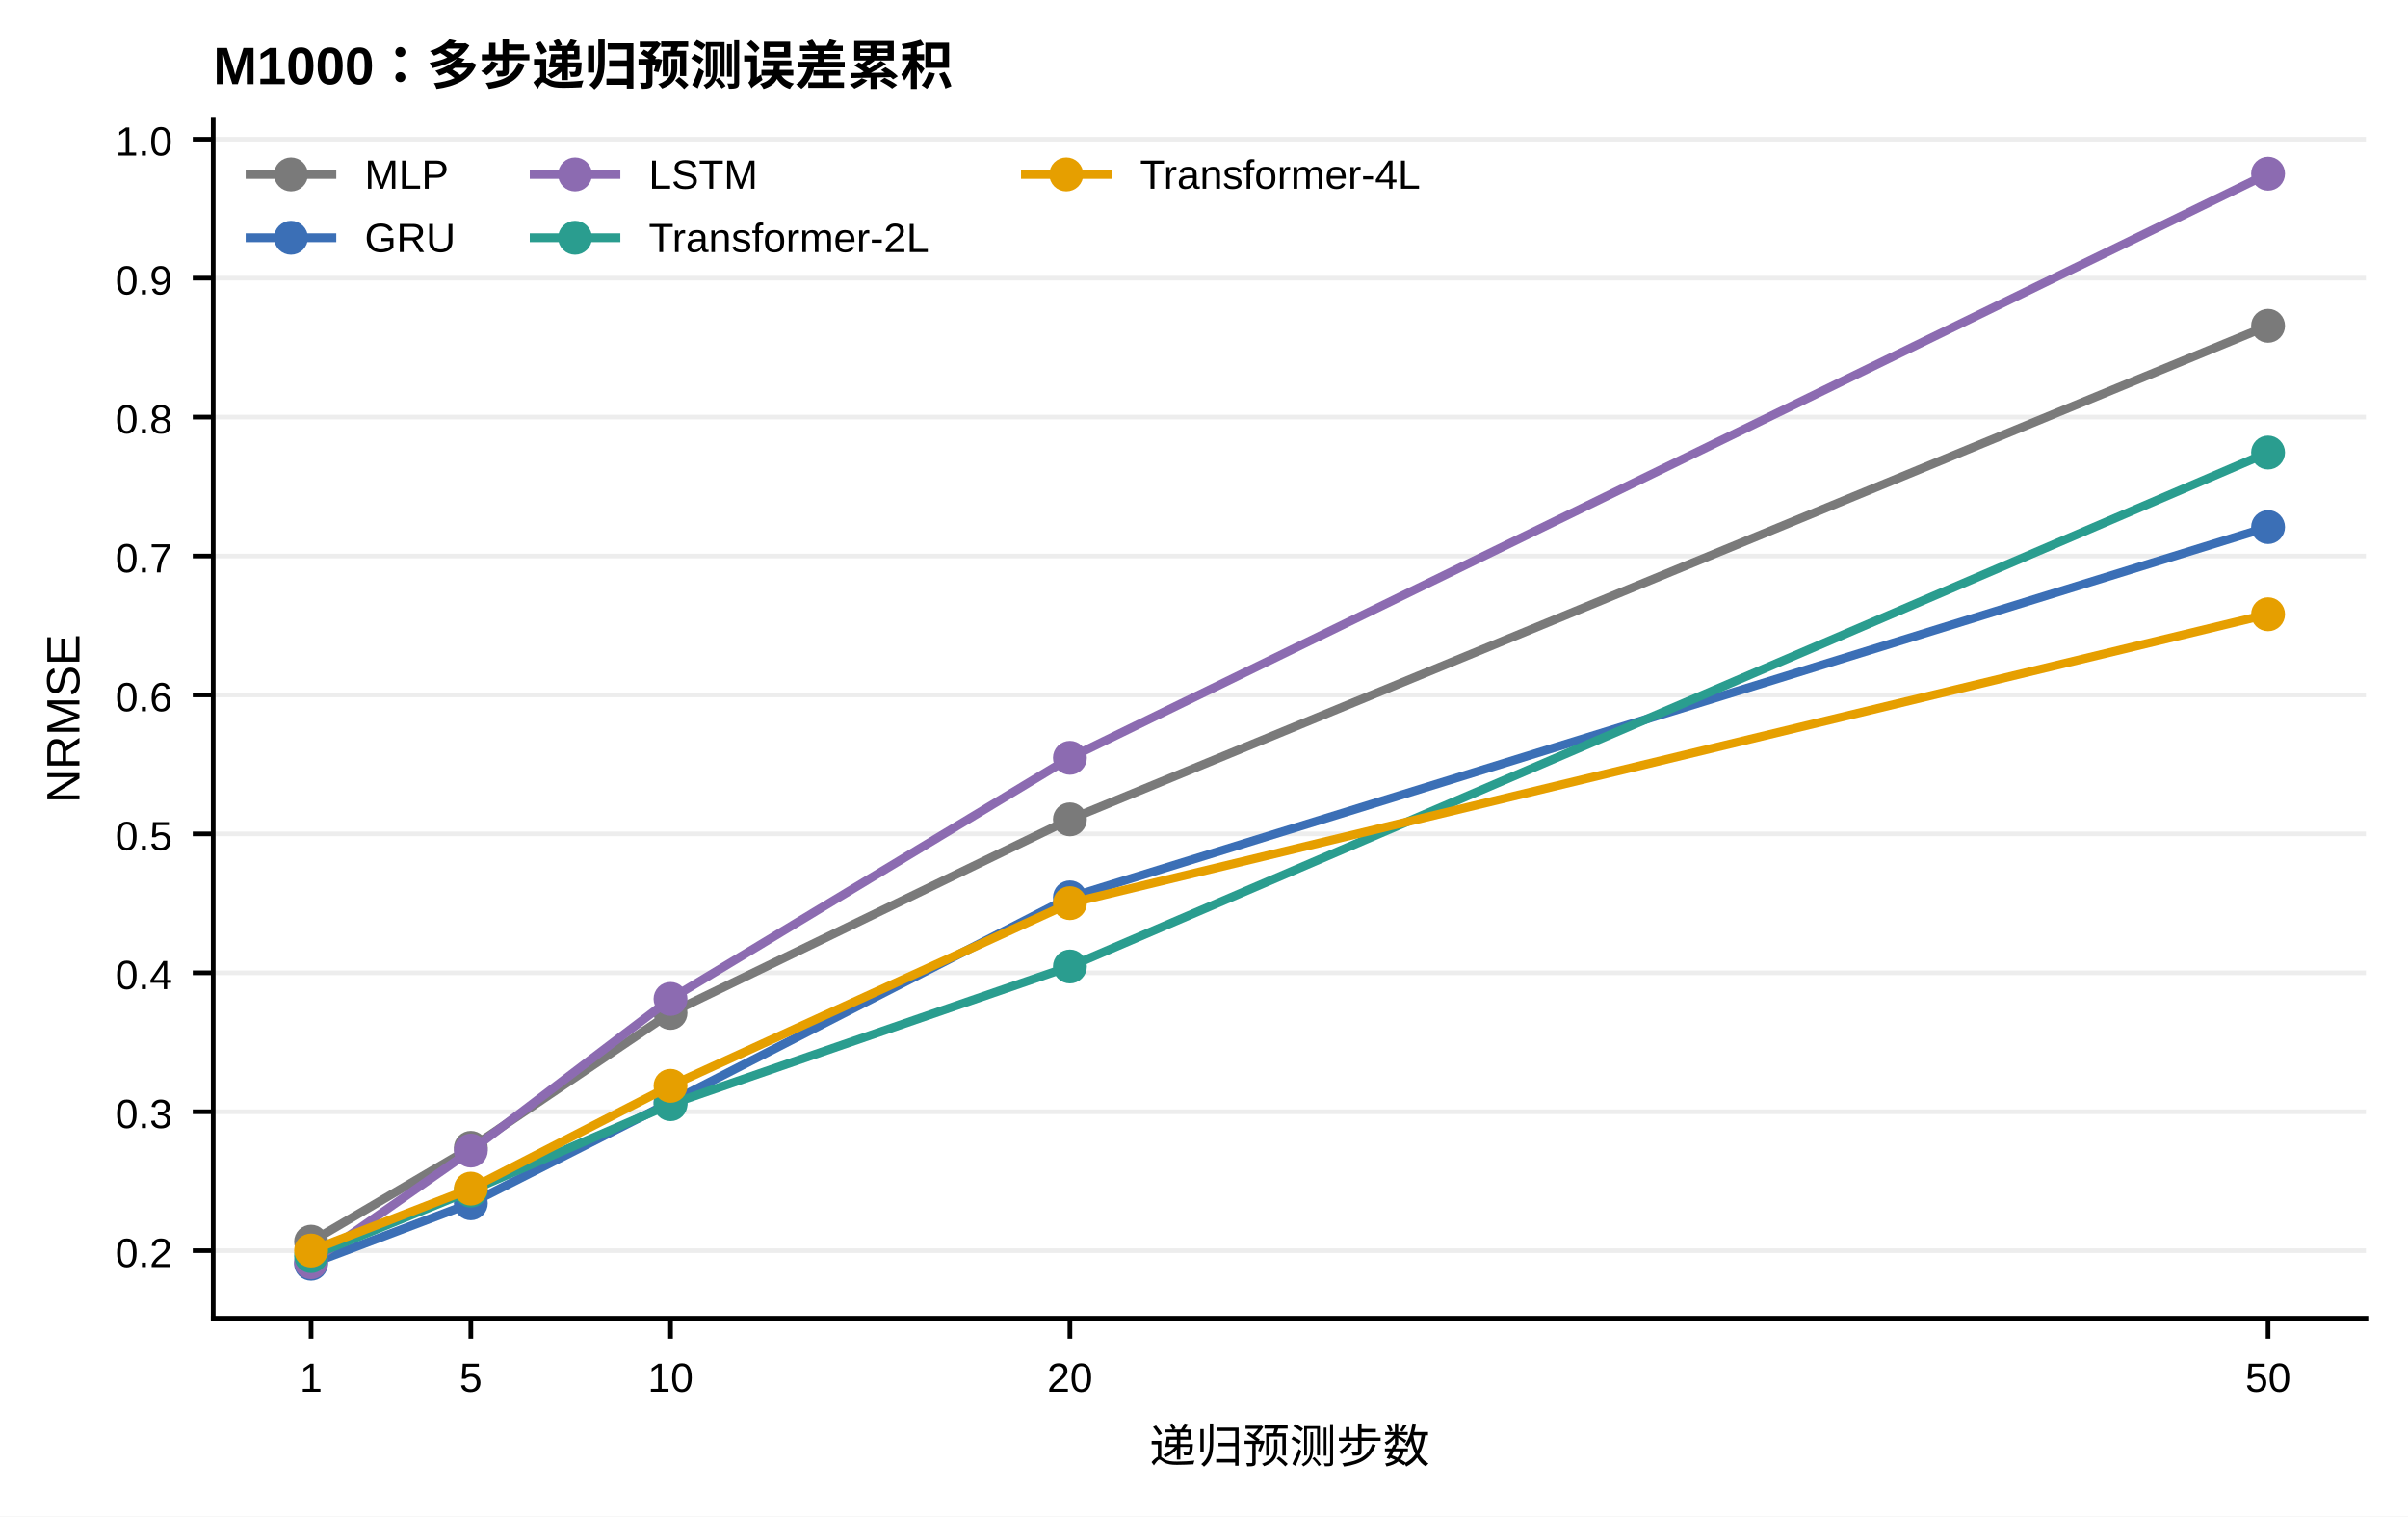
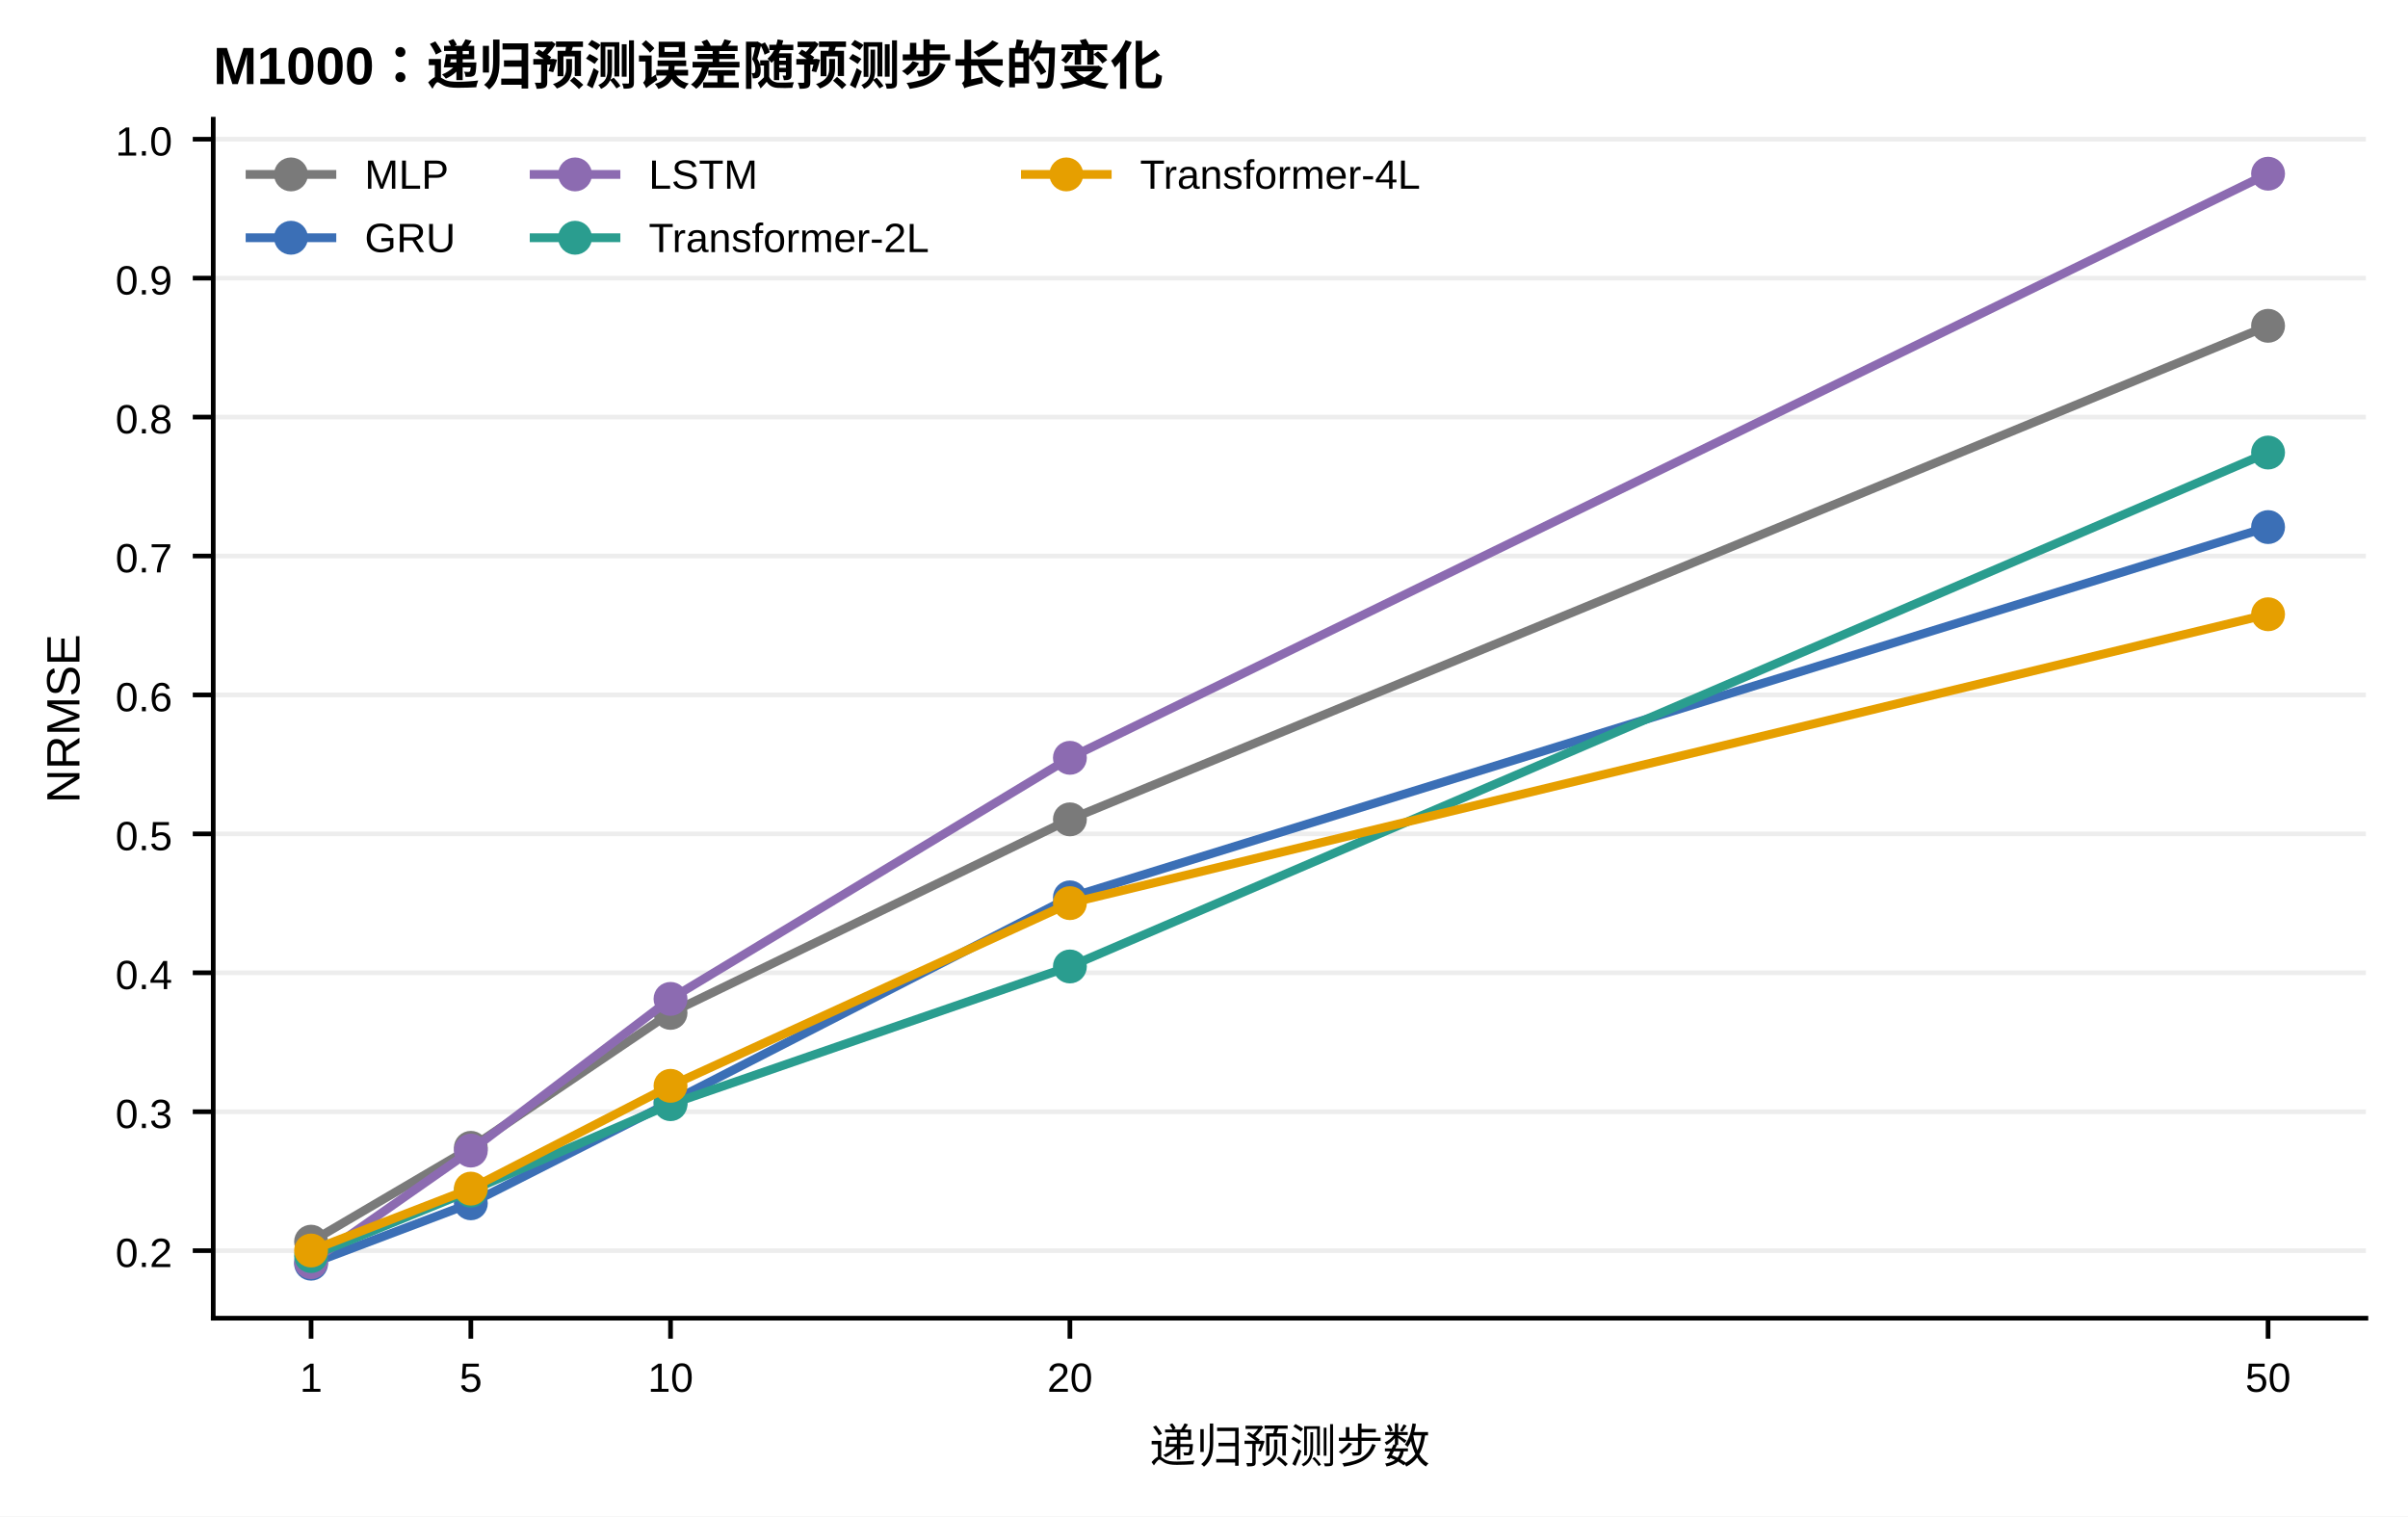
<svg xmlns="http://www.w3.org/2000/svg" xmlns:xlink="http://www.w3.org/1999/xlink" width="411.959pt" height="259.442pt" viewBox="0 0 411.959 259.442" version="1.1">
  <defs>
    <style type="text/css">*{stroke-linejoin: round; stroke-linecap: butt}</style>
  </defs>
  <g id="figure_1">
    <g id="patch_1">
      <path d="M 0 259.442 L 411.959 259.442 L 411.959 0 L 0 0 z " style="fill: #ffffff" />
    </g>
    <g id="axes_1">
      <g id="patch_2">
        <path d="M 36.479 225.522 L 404.759 225.522 L 404.759 20.394 L 36.479 20.394 z " style="fill: #ffffff" />
      </g>
      <g id="matplotlib.axis_1">
        <g id="xtick_1">
          <g id="line2d_1">
            <defs>
-               <path id="m97434b6254" d="M 0 0 L 0 3.5 " style="stroke: #000000; stroke-width: 0.8" />
+               <path id="m08cb1e77b8" d="M 0 0 L 0 3.5 " style="stroke: #000000; stroke-width: 0.8" />
            </defs>
            <g>
-               <use xlink:href="#m97434b6254" x="53.219" y="225.522" style="stroke: #000000; stroke-width: 0.8" />
+               <use xlink:href="#m08cb1e77b8" x="53.219" y="225.522" style="stroke: #000000; stroke-width: 0.8" />
            </g>
          </g>
          <g id="text_1">
            <text style="font: 7px 'Microsoft YaHei', 'Arial', 'DejaVu Sans', sans-serif; text-anchor: middle" x="53.219" y="238.118" transform="rotate(-0 53.21891 238.118)">1</text>
          </g>
        </g>
        <g id="xtick_2">
          <g id="line2d_2">
            <g>
-               <use xlink:href="#m97434b6254" x="80.55" y="225.522" style="stroke: #000000; stroke-width: 0.8" />
+               <use xlink:href="#m08cb1e77b8" x="80.55" y="225.522" style="stroke: #000000; stroke-width: 0.8" />
            </g>
          </g>
          <g id="text_2">
            <text style="font: 7px 'Microsoft YaHei', 'Arial', 'DejaVu Sans', sans-serif; text-anchor: middle" x="80.55" y="238.118" transform="rotate(-0 80.54952 238.118)">5</text>
          </g>
        </g>
        <g id="xtick_3">
          <g id="line2d_3">
            <g>
-               <use xlink:href="#m97434b6254" x="114.713" y="225.522" style="stroke: #000000; stroke-width: 0.8" />
+               <use xlink:href="#m08cb1e77b8" x="114.713" y="225.522" style="stroke: #000000; stroke-width: 0.8" />
            </g>
          </g>
          <g id="text_3">
            <text style="font: 7px 'Microsoft YaHei', 'Arial', 'DejaVu Sans', sans-serif; text-anchor: middle" x="114.713" y="238.118" transform="rotate(-0 114.7128 238.118)">10</text>
          </g>
        </g>
        <g id="xtick_4">
          <g id="line2d_4">
            <g>
-               <use xlink:href="#m97434b6254" x="183.039" y="225.522" style="stroke: #000000; stroke-width: 0.8" />
+               <use xlink:href="#m08cb1e77b8" x="183.039" y="225.522" style="stroke: #000000; stroke-width: 0.8" />
            </g>
          </g>
          <g id="text_4">
            <text style="font: 7px 'Microsoft YaHei', 'Arial', 'DejaVu Sans', sans-serif; text-anchor: middle" x="183.039" y="238.118" transform="rotate(-0 183.0393 238.118)">20</text>
          </g>
        </g>
        <g id="xtick_5">
          <g id="line2d_5">
            <g>
-               <use xlink:href="#m97434b6254" x="388.019" y="225.522" style="stroke: #000000; stroke-width: 0.8" />
+               <use xlink:href="#m08cb1e77b8" x="388.019" y="225.522" style="stroke: #000000; stroke-width: 0.8" />
            </g>
          </g>
          <g id="text_5">
            <text style="font: 7px 'Microsoft YaHei', 'Arial', 'DejaVu Sans', sans-serif; text-anchor: middle" x="388.019" y="238.118" transform="rotate(-0 388.0189 238.118)">50</text>
          </g>
        </g>
        <g id="text_6">
          <text style="font: 8px 'Microsoft YaHei', 'Arial', 'DejaVu Sans', sans-serif; text-anchor: middle" x="220.619" y="250.253" transform="rotate(-0 220.6189 250.2532)">递归预测步数</text>
        </g>
      </g>
      <g id="matplotlib.axis_2">
        <g id="ytick_1">
          <g id="line2d_6">
-             <path d="M 36.479 213.967 L 404.759 213.967 " clip-path="url(#p085146b73e)" style="fill: none; stroke: #b0b0b0; stroke-opacity: 0.22; stroke-width: 0.8; stroke-linecap: square" />
+             <path d="M 36.479 213.967 L 404.759 213.967 " clip-path="url(#p7bd56a259a)" style="fill: none; stroke: #b0b0b0; stroke-opacity: 0.22; stroke-width: 0.8; stroke-linecap: square" />
          </g>
          <g id="line2d_7">
            <defs>
-               <path id="m2c365d4972" d="M 0 0 L -3.5 0 " style="stroke: #000000; stroke-width: 0.8" />
+               <path id="m8fc178788d" d="M 0 0 L -3.5 0 " style="stroke: #000000; stroke-width: 0.8" />
            </defs>
            <g>
-               <use xlink:href="#m2c365d4972" x="36.479" y="213.967" style="stroke: #000000; stroke-width: 0.8" />
+               <use xlink:href="#m8fc178788d" x="36.479" y="213.967" style="stroke: #000000; stroke-width: 0.8" />
            </g>
          </g>
          <g id="text_7">
            <text style="font: 7px 'Microsoft YaHei', 'Arial', 'DejaVu Sans', sans-serif; text-anchor: end" x="29.479" y="216.765" transform="rotate(-0 29.47891 216.7651)">0.2</text>
          </g>
        </g>
        <g id="ytick_2">
          <g id="line2d_8">
-             <path d="M 36.479 190.198 L 404.759 190.198 " clip-path="url(#p085146b73e)" style="fill: none; stroke: #b0b0b0; stroke-opacity: 0.22; stroke-width: 0.8; stroke-linecap: square" />
+             <path d="M 36.479 190.198 L 404.759 190.198 " clip-path="url(#p7bd56a259a)" style="fill: none; stroke: #b0b0b0; stroke-opacity: 0.22; stroke-width: 0.8; stroke-linecap: square" />
          </g>
          <g id="line2d_9">
            <g>
-               <use xlink:href="#m2c365d4972" x="36.479" y="190.198" style="stroke: #000000; stroke-width: 0.8" />
+               <use xlink:href="#m8fc178788d" x="36.479" y="190.198" style="stroke: #000000; stroke-width: 0.8" />
            </g>
          </g>
          <g id="text_8">
            <text style="font: 7px 'Microsoft YaHei', 'Arial', 'DejaVu Sans', sans-serif; text-anchor: end" x="29.479" y="192.996" transform="rotate(-0 29.47891 192.9963)">0.3</text>
          </g>
        </g>
        <g id="ytick_3">
          <g id="line2d_10">
-             <path d="M 36.479 166.43 L 404.759 166.43 " clip-path="url(#p085146b73e)" style="fill: none; stroke: #b0b0b0; stroke-opacity: 0.22; stroke-width: 0.8; stroke-linecap: square" />
+             <path d="M 36.479 166.43 L 404.759 166.43 " clip-path="url(#p7bd56a259a)" style="fill: none; stroke: #b0b0b0; stroke-opacity: 0.22; stroke-width: 0.8; stroke-linecap: square" />
          </g>
          <g id="line2d_11">
            <g>
-               <use xlink:href="#m2c365d4972" x="36.479" y="166.43" style="stroke: #000000; stroke-width: 0.8" />
+               <use xlink:href="#m8fc178788d" x="36.479" y="166.43" style="stroke: #000000; stroke-width: 0.8" />
            </g>
          </g>
          <g id="text_9">
            <text style="font: 7px 'Microsoft YaHei', 'Arial', 'DejaVu Sans', sans-serif; text-anchor: end" x="29.479" y="169.228" transform="rotate(-0 29.47891 169.2275)">0.4</text>
          </g>
        </g>
        <g id="ytick_4">
          <g id="line2d_12">
-             <path d="M 36.479 142.661 L 404.759 142.661 " clip-path="url(#p085146b73e)" style="fill: none; stroke: #b0b0b0; stroke-opacity: 0.22; stroke-width: 0.8; stroke-linecap: square" />
+             <path d="M 36.479 142.661 L 404.759 142.661 " clip-path="url(#p7bd56a259a)" style="fill: none; stroke: #b0b0b0; stroke-opacity: 0.22; stroke-width: 0.8; stroke-linecap: square" />
          </g>
          <g id="line2d_13">
            <g>
-               <use xlink:href="#m2c365d4972" x="36.479" y="142.661" style="stroke: #000000; stroke-width: 0.8" />
+               <use xlink:href="#m8fc178788d" x="36.479" y="142.661" style="stroke: #000000; stroke-width: 0.8" />
            </g>
          </g>
          <g id="text_10">
            <text style="font: 7px 'Microsoft YaHei', 'Arial', 'DejaVu Sans', sans-serif; text-anchor: end" x="29.479" y="145.459" transform="rotate(-0 29.47891 145.4588)">0.5</text>
          </g>
        </g>
        <g id="ytick_5">
          <g id="line2d_14">
-             <path d="M 36.479 118.892 L 404.759 118.892 " clip-path="url(#p085146b73e)" style="fill: none; stroke: #b0b0b0; stroke-opacity: 0.22; stroke-width: 0.8; stroke-linecap: square" />
+             <path d="M 36.479 118.892 L 404.759 118.892 " clip-path="url(#p7bd56a259a)" style="fill: none; stroke: #b0b0b0; stroke-opacity: 0.22; stroke-width: 0.8; stroke-linecap: square" />
          </g>
          <g id="line2d_15">
            <g>
-               <use xlink:href="#m2c365d4972" x="36.479" y="118.892" style="stroke: #000000; stroke-width: 0.8" />
+               <use xlink:href="#m8fc178788d" x="36.479" y="118.892" style="stroke: #000000; stroke-width: 0.8" />
            </g>
          </g>
          <g id="text_11">
            <text style="font: 7px 'Microsoft YaHei', 'Arial', 'DejaVu Sans', sans-serif; text-anchor: end" x="29.479" y="121.69" transform="rotate(-0 29.47891 121.69)">0.6</text>
          </g>
        </g>
        <g id="ytick_6">
          <g id="line2d_16">
-             <path d="M 36.479 95.123 L 404.759 95.123 " clip-path="url(#p085146b73e)" style="fill: none; stroke: #b0b0b0; stroke-opacity: 0.22; stroke-width: 0.8; stroke-linecap: square" />
+             <path d="M 36.479 95.123 L 404.759 95.123 " clip-path="url(#p7bd56a259a)" style="fill: none; stroke: #b0b0b0; stroke-opacity: 0.22; stroke-width: 0.8; stroke-linecap: square" />
          </g>
          <g id="line2d_17">
            <g>
-               <use xlink:href="#m2c365d4972" x="36.479" y="95.123" style="stroke: #000000; stroke-width: 0.8" />
+               <use xlink:href="#m8fc178788d" x="36.479" y="95.123" style="stroke: #000000; stroke-width: 0.8" />
            </g>
          </g>
          <g id="text_12">
            <text style="font: 7px 'Microsoft YaHei', 'Arial', 'DejaVu Sans', sans-serif; text-anchor: end" x="29.479" y="97.921" transform="rotate(-0 29.47891 97.92126)">0.7</text>
          </g>
        </g>
        <g id="ytick_7">
          <g id="line2d_18">
-             <path d="M 36.479 71.355 L 404.759 71.355 " clip-path="url(#p085146b73e)" style="fill: none; stroke: #b0b0b0; stroke-opacity: 0.22; stroke-width: 0.8; stroke-linecap: square" />
+             <path d="M 36.479 71.355 L 404.759 71.355 " clip-path="url(#p7bd56a259a)" style="fill: none; stroke: #b0b0b0; stroke-opacity: 0.22; stroke-width: 0.8; stroke-linecap: square" />
          </g>
          <g id="line2d_19">
            <g>
-               <use xlink:href="#m2c365d4972" x="36.479" y="71.355" style="stroke: #000000; stroke-width: 0.8" />
+               <use xlink:href="#m8fc178788d" x="36.479" y="71.355" style="stroke: #000000; stroke-width: 0.8" />
            </g>
          </g>
          <g id="text_13">
            <text style="font: 7px 'Microsoft YaHei', 'Arial', 'DejaVu Sans', sans-serif; text-anchor: end" x="29.479" y="74.152" transform="rotate(-0 29.47891 74.1525)">0.8</text>
          </g>
        </g>
        <g id="ytick_8">
          <g id="line2d_20">
-             <path d="M 36.479 47.586 L 404.759 47.586 " clip-path="url(#p085146b73e)" style="fill: none; stroke: #b0b0b0; stroke-opacity: 0.22; stroke-width: 0.8; stroke-linecap: square" />
+             <path d="M 36.479 47.586 L 404.759 47.586 " clip-path="url(#p7bd56a259a)" style="fill: none; stroke: #b0b0b0; stroke-opacity: 0.22; stroke-width: 0.8; stroke-linecap: square" />
          </g>
          <g id="line2d_21">
            <g>
-               <use xlink:href="#m2c365d4972" x="36.479" y="47.586" style="stroke: #000000; stroke-width: 0.8" />
+               <use xlink:href="#m8fc178788d" x="36.479" y="47.586" style="stroke: #000000; stroke-width: 0.8" />
            </g>
          </g>
          <g id="text_14">
            <text style="font: 7px 'Microsoft YaHei', 'Arial', 'DejaVu Sans', sans-serif; text-anchor: end" x="29.479" y="50.384" transform="rotate(-0 29.47891 50.38374)">0.9</text>
          </g>
        </g>
        <g id="ytick_9">
          <g id="line2d_22">
-             <path d="M 36.479 23.817 L 404.759 23.817 " clip-path="url(#p085146b73e)" style="fill: none; stroke: #b0b0b0; stroke-opacity: 0.22; stroke-width: 0.8; stroke-linecap: square" />
+             <path d="M 36.479 23.817 L 404.759 23.817 " clip-path="url(#p7bd56a259a)" style="fill: none; stroke: #b0b0b0; stroke-opacity: 0.22; stroke-width: 0.8; stroke-linecap: square" />
          </g>
          <g id="line2d_23">
            <g>
-               <use xlink:href="#m2c365d4972" x="36.479" y="23.817" style="stroke: #000000; stroke-width: 0.8" />
+               <use xlink:href="#m8fc178788d" x="36.479" y="23.817" style="stroke: #000000; stroke-width: 0.8" />
            </g>
          </g>
          <g id="text_15">
            <text style="font: 7px 'Microsoft YaHei', 'Arial', 'DejaVu Sans', sans-serif; text-anchor: end" x="29.479" y="26.615" transform="rotate(-0 29.47891 26.61498)">1.0</text>
          </g>
        </g>
        <g id="text_16">
          <text style="font: 8px 'Microsoft YaHei', 'Arial', 'DejaVu Sans', sans-serif; text-anchor: middle" x="13.595" y="122.958" transform="rotate(-90 13.595 122.9584)">NRMSE</text>
        </g>
      </g>
      <g id="line2d_24">
-         <path d="M 53.219 212.432 L 80.55 196.374 L 114.713 173.292 L 183.039 140.18 L 388.019 55.741 " clip-path="url(#p085146b73e)" style="fill: none; stroke: #7a7a7a; stroke-width: 1.5; stroke-linecap: square" />
-         <defs>
-           <path id="mcf83c04fcd" d="M 0 2.4 C 0.636 2.4 1.247 2.147 1.697 1.697 C 2.147 1.247 2.4 0.636 2.4 0 C 2.4 -0.636 2.147 -1.247 1.697 -1.697 C 1.247 -2.147 0.636 -2.4 0 -2.4 C -0.636 -2.4 -1.247 -2.147 -1.697 -1.697 C -2.147 -1.247 -2.4 -0.636 -2.4 0 C -2.4 0.636 -2.147 1.247 -1.697 1.697 C -1.247 2.147 -0.636 2.4 0 2.4 z " style="stroke: #7a7a7a" />
-         </defs>
-         <g clip-path="url(#p085146b73e)">
-           <use xlink:href="#mcf83c04fcd" x="53.219" y="212.432" style="fill: #7a7a7a; stroke: #7a7a7a" />
-           <use xlink:href="#mcf83c04fcd" x="80.55" y="196.374" style="fill: #7a7a7a; stroke: #7a7a7a" />
-           <use xlink:href="#mcf83c04fcd" x="114.713" y="173.292" style="fill: #7a7a7a; stroke: #7a7a7a" />
-           <use xlink:href="#mcf83c04fcd" x="183.039" y="140.18" style="fill: #7a7a7a; stroke: #7a7a7a" />
-           <use xlink:href="#mcf83c04fcd" x="388.019" y="55.741" style="fill: #7a7a7a; stroke: #7a7a7a" />
+         <path d="M 53.219 212.432 L 80.55 196.374 L 114.713 173.292 L 183.039 140.18 L 388.019 55.741 " clip-path="url(#p7bd56a259a)" style="fill: none; stroke: #7a7a7a; stroke-width: 1.5; stroke-linecap: square" />
+         <defs>
+           <path id="m7e903dd2be" d="M 0 2.4 C 0.636 2.4 1.247 2.147 1.697 1.697 C 2.147 1.247 2.4 0.636 2.4 0 C 2.4 -0.636 2.147 -1.247 1.697 -1.697 C 1.247 -2.147 0.636 -2.4 0 -2.4 C -0.636 -2.4 -1.247 -2.147 -1.697 -1.697 C -2.147 -1.247 -2.4 -0.636 -2.4 0 C -2.4 0.636 -2.147 1.247 -1.697 1.697 C -1.247 2.147 -0.636 2.4 0 2.4 z " style="stroke: #7a7a7a" />
+         </defs>
+         <g clip-path="url(#p7bd56a259a)">
+           <use xlink:href="#m7e903dd2be" x="53.219" y="212.432" style="fill: #7a7a7a; stroke: #7a7a7a" />
+           <use xlink:href="#m7e903dd2be" x="80.55" y="196.374" style="fill: #7a7a7a; stroke: #7a7a7a" />
+           <use xlink:href="#m7e903dd2be" x="114.713" y="173.292" style="fill: #7a7a7a; stroke: #7a7a7a" />
+           <use xlink:href="#m7e903dd2be" x="183.039" y="140.18" style="fill: #7a7a7a; stroke: #7a7a7a" />
+           <use xlink:href="#m7e903dd2be" x="388.019" y="55.741" style="fill: #7a7a7a; stroke: #7a7a7a" />
        </g>
      </g>
      <g id="line2d_25">
-         <path d="M 53.219 216.198 L 80.55 205.866 L 114.713 188.55 L 183.039 153.525 L 388.019 90.175 " clip-path="url(#p085146b73e)" style="fill: none; stroke: #3b6fb6; stroke-width: 1.5; stroke-linecap: square" />
-         <defs>
-           <path id="mc4329b29c9" d="M 0 2.4 C 0.636 2.4 1.247 2.147 1.697 1.697 C 2.147 1.247 2.4 0.636 2.4 0 C 2.4 -0.636 2.147 -1.247 1.697 -1.697 C 1.247 -2.147 0.636 -2.4 0 -2.4 C -0.636 -2.4 -1.247 -2.147 -1.697 -1.697 C -2.147 -1.247 -2.4 -0.636 -2.4 0 C -2.4 0.636 -2.147 1.247 -1.697 1.697 C -1.247 2.147 -0.636 2.4 0 2.4 z " style="stroke: #3b6fb6" />
-         </defs>
-         <g clip-path="url(#p085146b73e)">
-           <use xlink:href="#mc4329b29c9" x="53.219" y="216.198" style="fill: #3b6fb6; stroke: #3b6fb6" />
-           <use xlink:href="#mc4329b29c9" x="80.55" y="205.866" style="fill: #3b6fb6; stroke: #3b6fb6" />
-           <use xlink:href="#mc4329b29c9" x="114.713" y="188.55" style="fill: #3b6fb6; stroke: #3b6fb6" />
-           <use xlink:href="#mc4329b29c9" x="183.039" y="153.525" style="fill: #3b6fb6; stroke: #3b6fb6" />
-           <use xlink:href="#mc4329b29c9" x="388.019" y="90.175" style="fill: #3b6fb6; stroke: #3b6fb6" />
+         <path d="M 53.219 216.198 L 80.55 205.866 L 114.713 188.55 L 183.039 153.525 L 388.019 90.175 " clip-path="url(#p7bd56a259a)" style="fill: none; stroke: #3b6fb6; stroke-width: 1.5; stroke-linecap: square" />
+         <defs>
+           <path id="m3e38c65013" d="M 0 2.4 C 0.636 2.4 1.247 2.147 1.697 1.697 C 2.147 1.247 2.4 0.636 2.4 0 C 2.4 -0.636 2.147 -1.247 1.697 -1.697 C 1.247 -2.147 0.636 -2.4 0 -2.4 C -0.636 -2.4 -1.247 -2.147 -1.697 -1.697 C -2.147 -1.247 -2.4 -0.636 -2.4 0 C -2.4 0.636 -2.147 1.247 -1.697 1.697 C -1.247 2.147 -0.636 2.4 0 2.4 z " style="stroke: #3b6fb6" />
+         </defs>
+         <g clip-path="url(#p7bd56a259a)">
+           <use xlink:href="#m3e38c65013" x="53.219" y="216.198" style="fill: #3b6fb6; stroke: #3b6fb6" />
+           <use xlink:href="#m3e38c65013" x="80.55" y="205.866" style="fill: #3b6fb6; stroke: #3b6fb6" />
+           <use xlink:href="#m3e38c65013" x="114.713" y="188.55" style="fill: #3b6fb6; stroke: #3b6fb6" />
+           <use xlink:href="#m3e38c65013" x="183.039" y="153.525" style="fill: #3b6fb6; stroke: #3b6fb6" />
+           <use xlink:href="#m3e38c65013" x="388.019" y="90.175" style="fill: #3b6fb6; stroke: #3b6fb6" />
        </g>
      </g>
      <g id="line2d_26">
-         <path d="M 53.219 215.945 L 80.55 196.846 L 114.713 170.895 L 183.039 129.65 L 388.019 29.718 " clip-path="url(#p085146b73e)" style="fill: none; stroke: #8c6bb1; stroke-width: 1.5; stroke-linecap: square" />
-         <defs>
-           <path id="ma8024475bd" d="M 0 2.4 C 0.636 2.4 1.247 2.147 1.697 1.697 C 2.147 1.247 2.4 0.636 2.4 0 C 2.4 -0.636 2.147 -1.247 1.697 -1.697 C 1.247 -2.147 0.636 -2.4 0 -2.4 C -0.636 -2.4 -1.247 -2.147 -1.697 -1.697 C -2.147 -1.247 -2.4 -0.636 -2.4 0 C -2.4 0.636 -2.147 1.247 -1.697 1.697 C -1.247 2.147 -0.636 2.4 0 2.4 z " style="stroke: #8c6bb1" />
-         </defs>
-         <g clip-path="url(#p085146b73e)">
-           <use xlink:href="#ma8024475bd" x="53.219" y="215.945" style="fill: #8c6bb1; stroke: #8c6bb1" />
-           <use xlink:href="#ma8024475bd" x="80.55" y="196.846" style="fill: #8c6bb1; stroke: #8c6bb1" />
-           <use xlink:href="#ma8024475bd" x="114.713" y="170.895" style="fill: #8c6bb1; stroke: #8c6bb1" />
-           <use xlink:href="#ma8024475bd" x="183.039" y="129.65" style="fill: #8c6bb1; stroke: #8c6bb1" />
-           <use xlink:href="#ma8024475bd" x="388.019" y="29.718" style="fill: #8c6bb1; stroke: #8c6bb1" />
+         <path d="M 53.219 215.945 L 80.55 196.846 L 114.713 170.895 L 183.039 129.65 L 388.019 29.718 " clip-path="url(#p7bd56a259a)" style="fill: none; stroke: #8c6bb1; stroke-width: 1.5; stroke-linecap: square" />
+         <defs>
+           <path id="m27c0a81405" d="M 0 2.4 C 0.636 2.4 1.247 2.147 1.697 1.697 C 2.147 1.247 2.4 0.636 2.4 0 C 2.4 -0.636 2.147 -1.247 1.697 -1.697 C 1.247 -2.147 0.636 -2.4 0 -2.4 C -0.636 -2.4 -1.247 -2.147 -1.697 -1.697 C -2.147 -1.247 -2.4 -0.636 -2.4 0 C -2.4 0.636 -2.147 1.247 -1.697 1.697 C -1.247 2.147 -0.636 2.4 0 2.4 z " style="stroke: #8c6bb1" />
+         </defs>
+         <g clip-path="url(#p7bd56a259a)">
+           <use xlink:href="#m27c0a81405" x="53.219" y="215.945" style="fill: #8c6bb1; stroke: #8c6bb1" />
+           <use xlink:href="#m27c0a81405" x="80.55" y="196.846" style="fill: #8c6bb1; stroke: #8c6bb1" />
+           <use xlink:href="#m27c0a81405" x="114.713" y="170.895" style="fill: #8c6bb1; stroke: #8c6bb1" />
+           <use xlink:href="#m27c0a81405" x="183.039" y="129.65" style="fill: #8c6bb1; stroke: #8c6bb1" />
+           <use xlink:href="#m27c0a81405" x="388.019" y="29.718" style="fill: #8c6bb1; stroke: #8c6bb1" />
        </g>
      </g>
      <g id="line2d_27">
-         <path d="M 53.219 214.896 L 80.55 203.695 L 114.713 188.908 L 183.039 165.346 L 388.019 77.422 " clip-path="url(#p085146b73e)" style="fill: none; stroke: #2a9d8f; stroke-width: 1.5; stroke-linecap: square" />
-         <defs>
-           <path id="m366f72979b" d="M 0 2.4 C 0.636 2.4 1.247 2.147 1.697 1.697 C 2.147 1.247 2.4 0.636 2.4 0 C 2.4 -0.636 2.147 -1.247 1.697 -1.697 C 1.247 -2.147 0.636 -2.4 0 -2.4 C -0.636 -2.4 -1.247 -2.147 -1.697 -1.697 C -2.147 -1.247 -2.4 -0.636 -2.4 0 C -2.4 0.636 -2.147 1.247 -1.697 1.697 C -1.247 2.147 -0.636 2.4 0 2.4 z " style="stroke: #2a9d8f" />
-         </defs>
-         <g clip-path="url(#p085146b73e)">
-           <use xlink:href="#m366f72979b" x="53.219" y="214.896" style="fill: #2a9d8f; stroke: #2a9d8f" />
-           <use xlink:href="#m366f72979b" x="80.55" y="203.695" style="fill: #2a9d8f; stroke: #2a9d8f" />
-           <use xlink:href="#m366f72979b" x="114.713" y="188.908" style="fill: #2a9d8f; stroke: #2a9d8f" />
-           <use xlink:href="#m366f72979b" x="183.039" y="165.346" style="fill: #2a9d8f; stroke: #2a9d8f" />
-           <use xlink:href="#m366f72979b" x="388.019" y="77.422" style="fill: #2a9d8f; stroke: #2a9d8f" />
+         <path d="M 53.219 214.896 L 80.55 203.695 L 114.713 188.908 L 183.039 165.346 L 388.019 77.422 " clip-path="url(#p7bd56a259a)" style="fill: none; stroke: #2a9d8f; stroke-width: 1.5; stroke-linecap: square" />
+         <defs>
+           <path id="m48a5e5c203" d="M 0 2.4 C 0.636 2.4 1.247 2.147 1.697 1.697 C 2.147 1.247 2.4 0.636 2.4 0 C 2.4 -0.636 2.147 -1.247 1.697 -1.697 C 1.247 -2.147 0.636 -2.4 0 -2.4 C -0.636 -2.4 -1.247 -2.147 -1.697 -1.697 C -2.147 -1.247 -2.4 -0.636 -2.4 0 C -2.4 0.636 -2.147 1.247 -1.697 1.697 C -1.247 2.147 -0.636 2.4 0 2.4 z " style="stroke: #2a9d8f" />
+         </defs>
+         <g clip-path="url(#p7bd56a259a)">
+           <use xlink:href="#m48a5e5c203" x="53.219" y="214.896" style="fill: #2a9d8f; stroke: #2a9d8f" />
+           <use xlink:href="#m48a5e5c203" x="80.55" y="203.695" style="fill: #2a9d8f; stroke: #2a9d8f" />
+           <use xlink:href="#m48a5e5c203" x="114.713" y="188.908" style="fill: #2a9d8f; stroke: #2a9d8f" />
+           <use xlink:href="#m48a5e5c203" x="183.039" y="165.346" style="fill: #2a9d8f; stroke: #2a9d8f" />
+           <use xlink:href="#m48a5e5c203" x="388.019" y="77.422" style="fill: #2a9d8f; stroke: #2a9d8f" />
        </g>
      </g>
      <g id="line2d_28">
-         <path d="M 53.219 213.942 L 80.55 203.354 L 114.713 185.767 L 183.039 154.512 L 388.019 105.091 " clip-path="url(#p085146b73e)" style="fill: none; stroke: #e69f00; stroke-width: 1.5; stroke-linecap: square" />
-         <defs>
-           <path id="m058075eb8d" d="M 0 2.4 C 0.636 2.4 1.247 2.147 1.697 1.697 C 2.147 1.247 2.4 0.636 2.4 0 C 2.4 -0.636 2.147 -1.247 1.697 -1.697 C 1.247 -2.147 0.636 -2.4 0 -2.4 C -0.636 -2.4 -1.247 -2.147 -1.697 -1.697 C -2.147 -1.247 -2.4 -0.636 -2.4 0 C -2.4 0.636 -2.147 1.247 -1.697 1.697 C -1.247 2.147 -0.636 2.4 0 2.4 z " style="stroke: #e69f00" />
-         </defs>
-         <g clip-path="url(#p085146b73e)">
-           <use xlink:href="#m058075eb8d" x="53.219" y="213.942" style="fill: #e69f00; stroke: #e69f00" />
-           <use xlink:href="#m058075eb8d" x="80.55" y="203.354" style="fill: #e69f00; stroke: #e69f00" />
-           <use xlink:href="#m058075eb8d" x="114.713" y="185.767" style="fill: #e69f00; stroke: #e69f00" />
-           <use xlink:href="#m058075eb8d" x="183.039" y="154.512" style="fill: #e69f00; stroke: #e69f00" />
-           <use xlink:href="#m058075eb8d" x="388.019" y="105.091" style="fill: #e69f00; stroke: #e69f00" />
+         <path d="M 53.219 213.942 L 80.55 203.354 L 114.713 185.767 L 183.039 154.512 L 388.019 105.091 " clip-path="url(#p7bd56a259a)" style="fill: none; stroke: #e69f00; stroke-width: 1.5; stroke-linecap: square" />
+         <defs>
+           <path id="macf9827e54" d="M 0 2.4 C 0.636 2.4 1.247 2.147 1.697 1.697 C 2.147 1.247 2.4 0.636 2.4 0 C 2.4 -0.636 2.147 -1.247 1.697 -1.697 C 1.247 -2.147 0.636 -2.4 0 -2.4 C -0.636 -2.4 -1.247 -2.147 -1.697 -1.697 C -2.147 -1.247 -2.4 -0.636 -2.4 0 C -2.4 0.636 -2.147 1.247 -1.697 1.697 C -1.247 2.147 -0.636 2.4 0 2.4 z " style="stroke: #e69f00" />
+         </defs>
+         <g clip-path="url(#p7bd56a259a)">
+           <use xlink:href="#macf9827e54" x="53.219" y="213.942" style="fill: #e69f00; stroke: #e69f00" />
+           <use xlink:href="#macf9827e54" x="80.55" y="203.354" style="fill: #e69f00; stroke: #e69f00" />
+           <use xlink:href="#macf9827e54" x="114.713" y="185.767" style="fill: #e69f00; stroke: #e69f00" />
+           <use xlink:href="#macf9827e54" x="183.039" y="154.512" style="fill: #e69f00; stroke: #e69f00" />
+           <use xlink:href="#macf9827e54" x="388.019" y="105.091" style="fill: #e69f00; stroke: #e69f00" />
        </g>
      </g>
      <g id="patch_3">
        <path d="M 36.479 225.522 L 36.479 20.394 " style="fill: none; stroke: #000000; stroke-width: 0.8; stroke-linejoin: miter; stroke-linecap: square" />
      </g>
      <g id="patch_4">
        <path d="M 36.479 225.522 L 404.759 225.522 " style="fill: none; stroke: #000000; stroke-width: 0.8; stroke-linejoin: miter; stroke-linecap: square" />
      </g>
      <g id="text_17">
-         <text style="font: 700 9px 'Microsoft YaHei', 'Arial', 'DejaVu Sans', sans-serif; text-anchor: start" x="36.479" y="14.394" transform="rotate(-0 36.47891 14.39438)">M1000：多步递归预测误差累积</text>
+         <text style="font: 700 9px 'Microsoft YaHei', 'Arial', 'DejaVu Sans', sans-serif; text-anchor: start" x="36.479" y="14.394" transform="rotate(-0 36.47891 14.39438)">M1000：递归预测误差随预测步长的变化</text>
      </g>
      <g id="legend_1">
        <g id="line2d_29">
          <path d="M 42.779 29.84 L 49.779 29.84 L 56.779 29.84 " style="fill: none; stroke: #7a7a7a; stroke-width: 1.5; stroke-linecap: square" />
          <g>
-             <use xlink:href="#mcf83c04fcd" x="49.779" y="29.84" style="fill: #7a7a7a; stroke: #7a7a7a" />
+             <use xlink:href="#m7e903dd2be" x="49.779" y="29.84" style="fill: #7a7a7a; stroke: #7a7a7a" />
          </g>
        </g>
        <g id="text_18">
          <text style="font: 7px 'Microsoft YaHei', 'Arial', 'DejaVu Sans', sans-serif; text-anchor: start" x="62.379" y="32.29" transform="rotate(-0 62.37891 32.29)">MLP</text>
        </g>
        <g id="line2d_30">
          <path d="M 42.779 40.676 L 49.779 40.676 L 56.779 40.676 " style="fill: none; stroke: #3b6fb6; stroke-width: 1.5; stroke-linecap: square" />
          <g>
-             <use xlink:href="#mc4329b29c9" x="49.779" y="40.676" style="fill: #3b6fb6; stroke: #3b6fb6" />
+             <use xlink:href="#m3e38c65013" x="49.779" y="40.676" style="fill: #3b6fb6; stroke: #3b6fb6" />
          </g>
        </g>
        <g id="text_19">
          <text style="font: 7px 'Microsoft YaHei', 'Arial', 'DejaVu Sans', sans-serif; text-anchor: start" x="62.379" y="43.126" transform="rotate(-0 62.37891 43.12578)">GRU</text>
        </g>
        <g id="line2d_31">
          <path d="M 91.38 29.84 L 98.38 29.84 L 105.38 29.84 " style="fill: none; stroke: #8c6bb1; stroke-width: 1.5; stroke-linecap: square" />
          <g>
-             <use xlink:href="#ma8024475bd" x="98.38" y="29.84" style="fill: #8c6bb1; stroke: #8c6bb1" />
+             <use xlink:href="#m27c0a81405" x="98.38" y="29.84" style="fill: #8c6bb1; stroke: #8c6bb1" />
          </g>
        </g>
        <g id="text_20">
          <text style="font: 7px 'Microsoft YaHei', 'Arial', 'DejaVu Sans', sans-serif; text-anchor: start" x="110.98" y="32.29" transform="rotate(-0 110.9797 32.29)">LSTM</text>
        </g>
        <g id="line2d_32">
          <path d="M 91.38 40.676 L 98.38 40.676 L 105.38 40.676 " style="fill: none; stroke: #2a9d8f; stroke-width: 1.5; stroke-linecap: square" />
          <g>
-             <use xlink:href="#m366f72979b" x="98.38" y="40.676" style="fill: #2a9d8f; stroke: #2a9d8f" />
+             <use xlink:href="#m48a5e5c203" x="98.38" y="40.676" style="fill: #2a9d8f; stroke: #2a9d8f" />
          </g>
        </g>
        <g id="text_21">
          <text style="font: 7px 'Microsoft YaHei', 'Arial', 'DejaVu Sans', sans-serif; text-anchor: start" x="110.98" y="43.126" transform="rotate(-0 110.9797 43.12578)">Transformer-2L</text>
        </g>
        <g id="line2d_33">
          <path d="M 175.423 29.84 L 182.423 29.84 L 189.423 29.84 " style="fill: none; stroke: #e69f00; stroke-width: 1.5; stroke-linecap: square" />
          <g>
-             <use xlink:href="#m058075eb8d" x="182.423" y="29.84" style="fill: #e69f00; stroke: #e69f00" />
+             <use xlink:href="#macf9827e54" x="182.423" y="29.84" style="fill: #e69f00; stroke: #e69f00" />
          </g>
        </g>
        <g id="text_22">
          <text style="font: 7px 'Microsoft YaHei', 'Arial', 'DejaVu Sans', sans-serif; text-anchor: start" x="195.023" y="32.29" transform="rotate(-0 195.0234 32.29)">Transformer-4L</text>
        </g>
      </g>
    </g>
  </g>
  <defs>
-     <clipPath id="p085146b73e">
+     <clipPath id="p7bd56a259a">
      <rect x="36.479" y="20.394" width="368.28" height="205.128" />
    </clipPath>
  </defs>
</svg>
